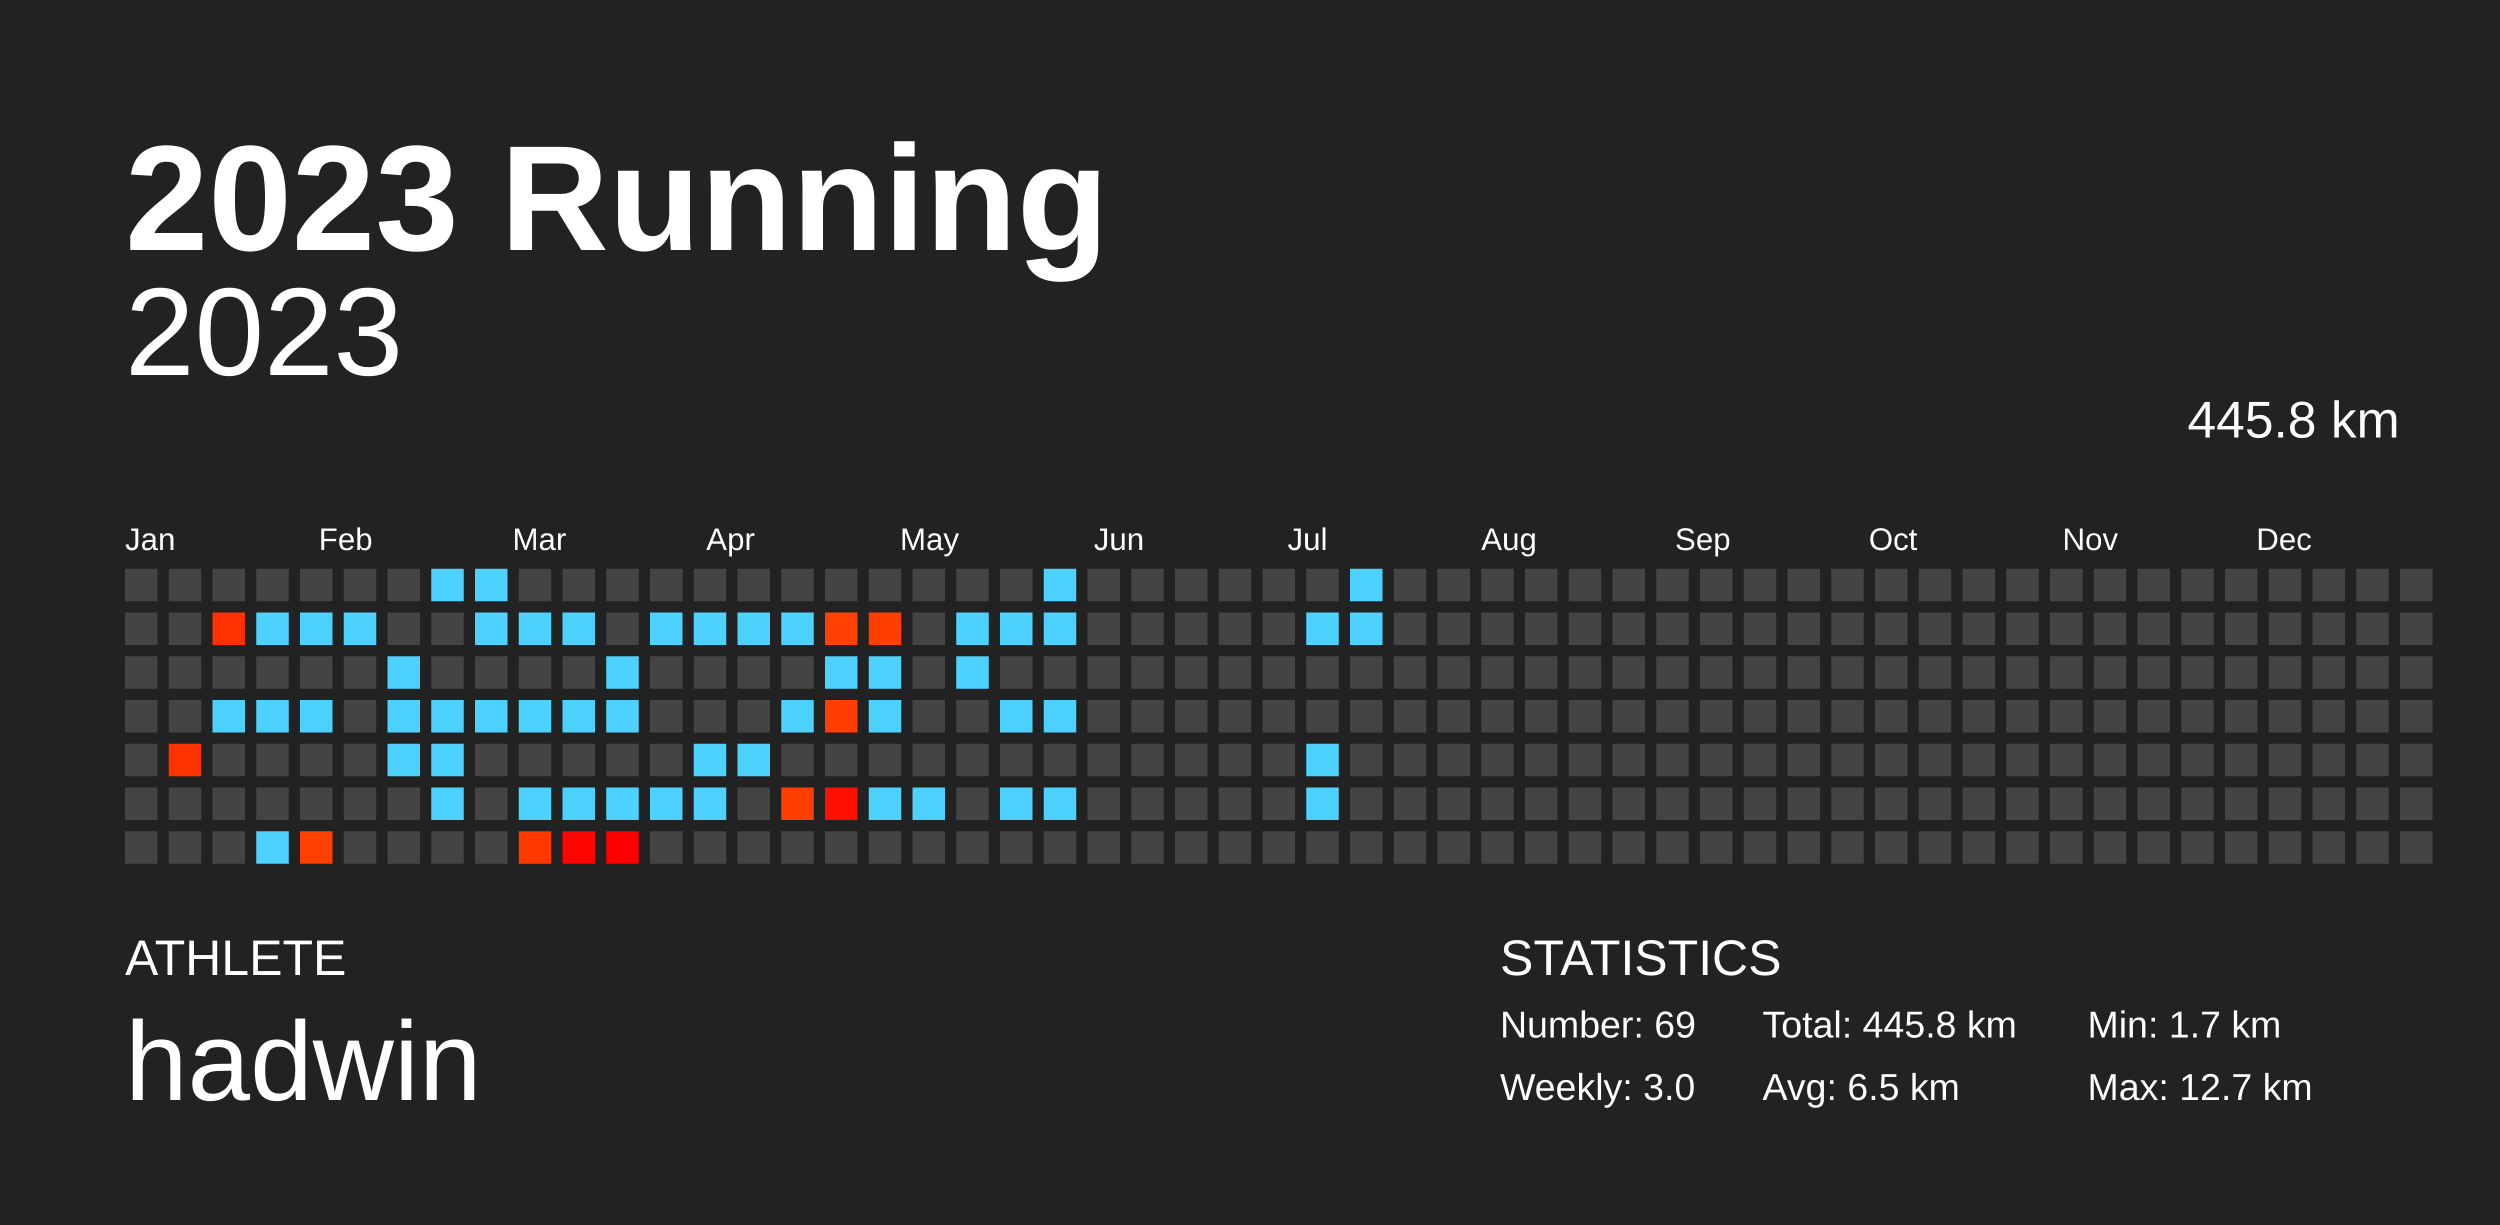
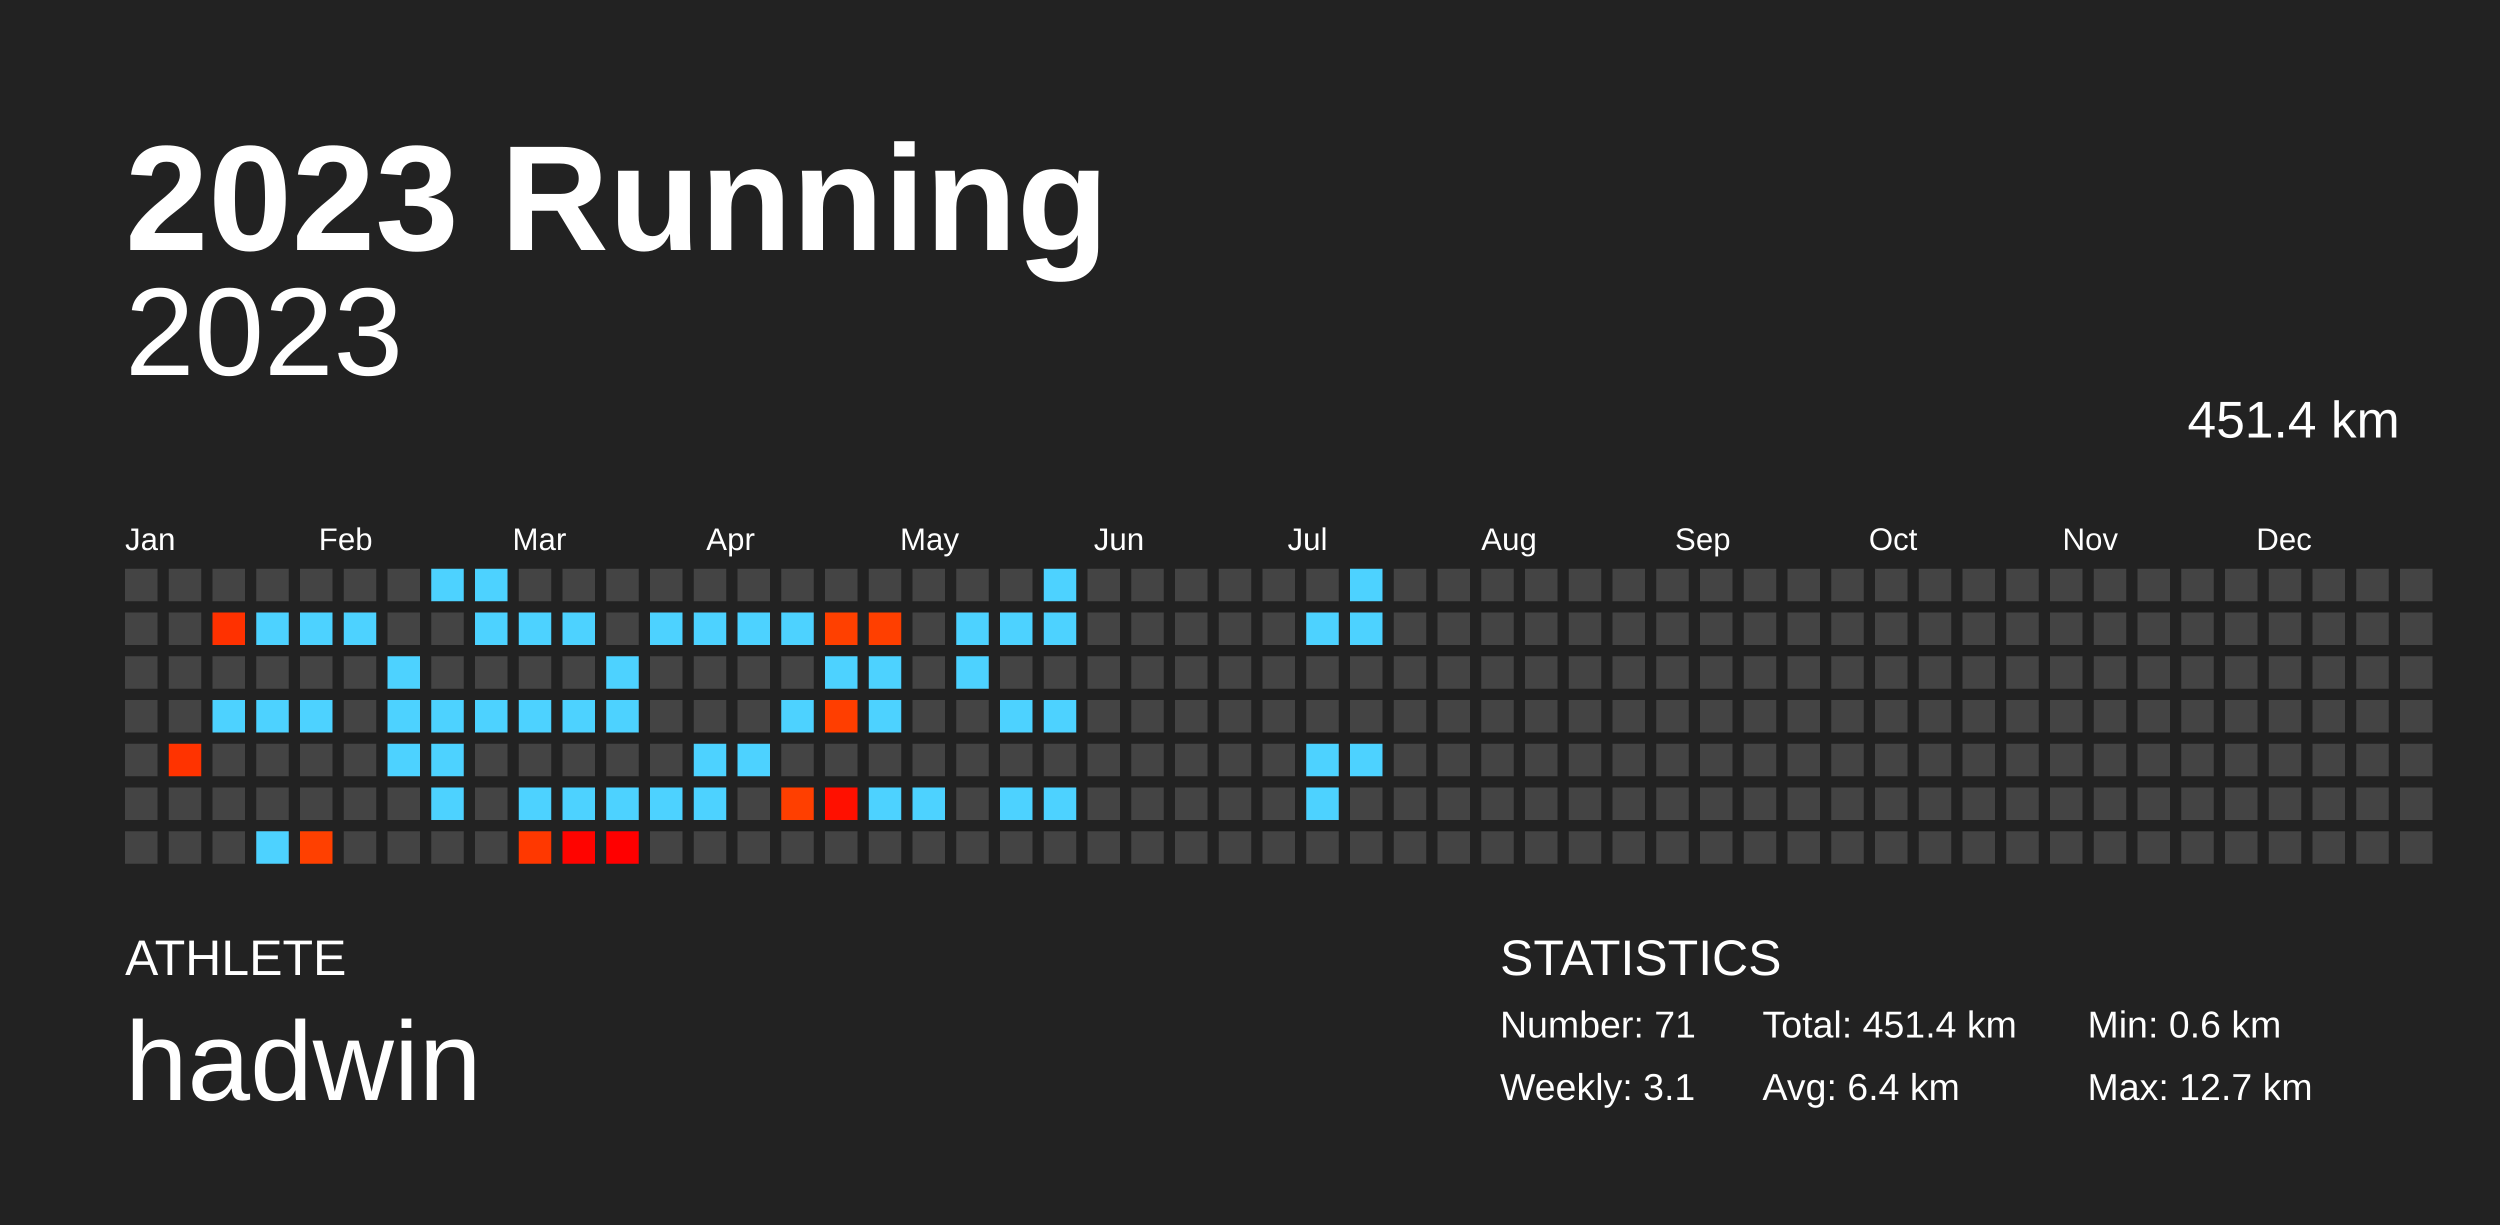
<svg xmlns="http://www.w3.org/2000/svg" baseProfile="full" height="98mm" version="1.1" viewBox="0,0,200,98" width="200mm">
  <defs />
  <rect fill="#222222" height="98" width="200" x="0" y="0" />
  <text fill="#FFFFFF" style="font-size:12px; font-family:Arial; font-weight:bold;" x="10" y="20">2023 Running</text>
  <text fill="#FFFFFF" style="font-size:4px; font-family:Arial" x="10" y="78">ATHLETE</text>
  <text fill="#FFFFFF" style="font-size:9px; font-family:Arial" x="10" y="88">hadwin</text>
  <text fill="#FFFFFF" style="font-size:4px; font-family:Arial" x="120" y="78">STATISTICS</text>
-   <text fill="#FFFFFF" style="font-size:3px; font-family:Arial" x="120" y="83">Number: 69</text>
-   <text fill="#FFFFFF" style="font-size:3px; font-family:Arial" x="120" y="88">Weekly: 3.0</text>
-   <text fill="#FFFFFF" style="font-size:3px; font-family:Arial" x="141" y="83">Total: 445.8 km</text>
-   <text fill="#FFFFFF" style="font-size:3px; font-family:Arial" x="141" y="88">Avg: 6.5 km</text>
-   <text fill="#FFFFFF" style="font-size:3px; font-family:Arial" x="167" y="83">Min: 1.7 km</text>
+   <text fill="#FFFFFF" style="font-size:3px; font-family:Arial" x="120" y="83">Number: 71</text>
+   <text fill="#FFFFFF" style="font-size:3px; font-family:Arial" x="120" y="88">Weekly: 3.1</text>
+   <text fill="#FFFFFF" style="font-size:3px; font-family:Arial" x="141" y="83">Total: 451.4 km</text>
+   <text fill="#FFFFFF" style="font-size:3px; font-family:Arial" x="141" y="88">Avg: 6.4 km</text>
+   <text fill="#FFFFFF" style="font-size:3px; font-family:Arial" x="167" y="83">Min: 0.6 km</text>
  <text fill="#FFFFFF" style="font-size:3px; font-family:Arial" x="167" y="88">Max: 12.7 km</text>
  <text alignment-baseline="hanging" fill="#FFFFFF" style="font-size:10.0px; font-family:Arial;" x="10" y="30">2023</text>
-   <text alignment-baseline="hanging" fill="#FFFFFF" style="font-size:4.125px; font-family:Arial;" x="175" y="35">445.8 km</text>
+   <text alignment-baseline="hanging" fill="#FFFFFF" style="font-size:4.125px; font-family:Arial;" x="175" y="35">451.4 km</text>
  <text fill="#FFFFFF" style="font-size:2.5px; font-family:Arial" x="10.0" y="44">Jan</text>
  <text fill="#FFFFFF" style="font-size:2.5px; font-family:Arial" x="25.5" y="44">Feb</text>
  <text fill="#FFFFFF" style="font-size:2.5px; font-family:Arial" x="41.0" y="44">Mar</text>
  <text fill="#FFFFFF" style="font-size:2.5px; font-family:Arial" x="56.5" y="44">Apr</text>
  <text fill="#FFFFFF" style="font-size:2.5px; font-family:Arial" x="72.0" y="44">May</text>
  <text fill="#FFFFFF" style="font-size:2.5px; font-family:Arial" x="87.5" y="44">Jun</text>
  <text fill="#FFFFFF" style="font-size:2.5px; font-family:Arial" x="103.0" y="44">Jul</text>
  <text fill="#FFFFFF" style="font-size:2.5px; font-family:Arial" x="118.5" y="44">Aug</text>
  <text fill="#FFFFFF" style="font-size:2.5px; font-family:Arial" x="134.0" y="44">Sep</text>
  <text fill="#FFFFFF" style="font-size:2.5px; font-family:Arial" x="149.5" y="44">Oct</text>
  <text fill="#FFFFFF" style="font-size:2.5px; font-family:Arial" x="165.0" y="44">Nov</text>
  <text fill="#FFFFFF" style="font-size:2.5px; font-family:Arial" x="180.5" y="44">Dec</text>
  <rect fill="#444444" height="2.6" width="2.6" x="10.0" y="45.5" />
  <rect fill="#444444" height="2.6" width="2.6" x="10.0" y="49.0" />
  <rect fill="#444444" height="2.6" width="2.6" x="10.0" y="52.5" />
  <rect fill="#444444" height="2.6" width="2.6" x="10.0" y="56.0" />
  <rect fill="#444444" height="2.6" width="2.6" x="10.0" y="59.5" />
  <rect fill="#444444" height="2.6" width="2.6" x="10.0" y="63.0" />
  <rect fill="#444444" height="2.6" width="2.6" x="10.0" y="66.5" />
  <rect fill="#444444" height="2.6" width="2.6" x="13.5" y="45.5" />
  <rect fill="#444444" height="2.6" width="2.6" x="13.5" y="49.0" />
  <rect fill="#444444" height="2.6" width="2.6" x="13.5" y="52.5" />
  <rect fill="#444444" height="2.6" width="2.6" x="13.5" y="56.0" />
  <rect fill="#ff3300" height="2.6" width="2.6" x="13.5" y="59.5" />
  <rect fill="#444444" height="2.6" width="2.6" x="13.5" y="63.0" />
  <rect fill="#444444" height="2.6" width="2.6" x="13.5" y="66.5" />
  <rect fill="#444444" height="2.6" width="2.6" x="17.0" y="45.5" />
  <rect fill="#ff3100" height="2.6" width="2.6" x="17.0" y="49.0" />
  <rect fill="#444444" height="2.6" width="2.6" x="17.0" y="52.5" />
  <rect fill="#4dd2ff" height="2.6" width="2.6" x="17.0" y="56.0" />
  <rect fill="#444444" height="2.6" width="2.6" x="17.0" y="59.5" />
  <rect fill="#444444" height="2.6" width="2.6" x="17.0" y="63.0" />
  <rect fill="#444444" height="2.6" width="2.6" x="17.0" y="66.5" />
  <rect fill="#444444" height="2.6" width="2.6" x="20.5" y="45.5" />
  <rect fill="#4dd2ff" height="2.6" width="2.6" x="20.5" y="49.0" />
  <rect fill="#444444" height="2.6" width="2.6" x="20.5" y="52.5" />
  <rect fill="#4dd2ff" height="2.6" width="2.6" x="20.5" y="56.0" />
  <rect fill="#444444" height="2.6" width="2.6" x="20.5" y="59.5" />
  <rect fill="#444444" height="2.6" width="2.6" x="20.5" y="63.0" />
  <rect fill="#4dd2ff" height="2.6" width="2.6" x="20.5" y="66.5" />
  <rect fill="#444444" height="2.6" width="2.6" x="24.0" y="45.5" />
  <rect fill="#4dd2ff" height="2.6" width="2.6" x="24.0" y="49.0" />
  <rect fill="#444444" height="2.6" width="2.6" x="24.0" y="52.5" />
  <rect fill="#4dd2ff" height="2.6" width="2.6" x="24.0" y="56.0" />
  <rect fill="#444444" height="2.6" width="2.6" x="24.0" y="59.5" />
  <rect fill="#444444" height="2.6" width="2.6" x="24.0" y="63.0" />
  <rect fill="#ff4000" height="2.6" width="2.6" x="24.0" y="66.5" />
  <rect fill="#444444" height="2.6" width="2.6" x="27.5" y="45.5" />
  <rect fill="#4dd2ff" height="2.6" width="2.6" x="27.5" y="49.0" />
  <rect fill="#444444" height="2.6" width="2.6" x="27.5" y="52.5" />
  <rect fill="#444444" height="2.6" width="2.6" x="27.5" y="56.0" />
  <rect fill="#444444" height="2.6" width="2.6" x="27.5" y="59.5" />
  <rect fill="#444444" height="2.6" width="2.6" x="27.5" y="63.0" />
  <rect fill="#444444" height="2.6" width="2.6" x="27.5" y="66.5" />
  <rect fill="#444444" height="2.6" width="2.6" x="31.0" y="45.5" />
  <rect fill="#444444" height="2.6" width="2.6" x="31.0" y="49.0" />
  <rect fill="#4dd2ff" height="2.6" width="2.6" x="31.0" y="52.5" />
  <rect fill="#4dd2ff" height="2.6" width="2.6" x="31.0" y="56.0" />
  <rect fill="#4dd2ff" height="2.6" width="2.6" x="31.0" y="59.5" />
  <rect fill="#444444" height="2.6" width="2.6" x="31.0" y="63.0" />
  <rect fill="#444444" height="2.6" width="2.6" x="31.0" y="66.5" />
  <rect fill="#4dd2ff" height="2.6" width="2.6" x="34.5" y="45.5" />
  <rect fill="#444444" height="2.6" width="2.6" x="34.5" y="49.0" />
  <rect fill="#444444" height="2.6" width="2.6" x="34.5" y="52.5" />
  <rect fill="#4dd2ff" height="2.6" width="2.6" x="34.5" y="56.0" />
  <rect fill="#4dd2ff" height="2.6" width="2.6" x="34.5" y="59.5" />
  <rect fill="#4dd2ff" height="2.6" width="2.6" x="34.5" y="63.0" />
  <rect fill="#444444" height="2.6" width="2.6" x="34.5" y="66.5" />
  <rect fill="#4dd2ff" height="2.6" width="2.6" x="38.0" y="45.5" />
  <rect fill="#4dd2ff" height="2.6" width="2.6" x="38.0" y="49.0" />
  <rect fill="#444444" height="2.6" width="2.6" x="38.0" y="52.5" />
  <rect fill="#4dd2ff" height="2.6" width="2.6" x="38.0" y="56.0" />
  <rect fill="#444444" height="2.6" width="2.6" x="38.0" y="59.5" />
  <rect fill="#444444" height="2.6" width="2.6" x="38.0" y="63.0" />
  <rect fill="#444444" height="2.6" width="2.6" x="38.0" y="66.5" />
  <rect fill="#444444" height="2.6" width="2.6" x="41.5" y="45.5" />
  <rect fill="#4dd2ff" height="2.6" width="2.6" x="41.5" y="49.0" />
  <rect fill="#444444" height="2.6" width="2.6" x="41.5" y="52.5" />
  <rect fill="#4dd2ff" height="2.6" width="2.6" x="41.5" y="56.0" />
  <rect fill="#444444" height="2.6" width="2.6" x="41.5" y="59.5" />
  <rect fill="#4dd2ff" height="2.6" width="2.6" x="41.5" y="63.0" />
  <rect fill="#ff3800" height="2.6" width="2.6" x="41.5" y="66.5" />
  <rect fill="#444444" height="2.6" width="2.6" x="45.0" y="45.5" />
  <rect fill="#4dd2ff" height="2.6" width="2.6" x="45.0" y="49.0" />
  <rect fill="#444444" height="2.6" width="2.6" x="45.0" y="52.5" />
  <rect fill="#4dd2ff" height="2.6" width="2.6" x="45.0" y="56.0" />
  <rect fill="#444444" height="2.6" width="2.6" x="45.0" y="59.5" />
  <rect fill="#4dd2ff" height="2.6" width="2.6" x="45.0" y="63.0" />
  <rect fill="#ff0400" height="2.6" width="2.6" x="45.0" y="66.5" />
  <rect fill="#444444" height="2.6" width="2.6" x="48.5" y="45.5" />
  <rect fill="#444444" height="2.6" width="2.6" x="48.5" y="49.0" />
  <rect fill="#4dd2ff" height="2.6" width="2.6" x="48.5" y="52.5" />
  <rect fill="#4dd2ff" height="2.6" width="2.6" x="48.5" y="56.0" />
  <rect fill="#444444" height="2.6" width="2.6" x="48.5" y="59.5" />
  <rect fill="#4dd2ff" height="2.6" width="2.6" x="48.5" y="63.0" />
  <rect fill="#ff0000" height="2.6" width="2.6" x="48.5" y="66.5" />
  <rect fill="#444444" height="2.6" width="2.6" x="52.0" y="45.5" />
  <rect fill="#4dd2ff" height="2.6" width="2.6" x="52.0" y="49.0" />
  <rect fill="#444444" height="2.6" width="2.6" x="52.0" y="52.5" />
  <rect fill="#444444" height="2.6" width="2.6" x="52.0" y="56.0" />
  <rect fill="#444444" height="2.6" width="2.6" x="52.0" y="59.5" />
  <rect fill="#4dd2ff" height="2.6" width="2.6" x="52.0" y="63.0" />
  <rect fill="#444444" height="2.6" width="2.6" x="52.0" y="66.5" />
  <rect fill="#444444" height="2.6" width="2.6" x="55.5" y="45.5" />
  <rect fill="#4dd2ff" height="2.6" width="2.6" x="55.5" y="49.0" />
  <rect fill="#444444" height="2.6" width="2.6" x="55.5" y="52.5" />
  <rect fill="#444444" height="2.6" width="2.6" x="55.5" y="56.0" />
  <rect fill="#4dd2ff" height="2.6" width="2.6" x="55.5" y="59.5" />
  <rect fill="#4dd2ff" height="2.6" width="2.6" x="55.5" y="63.0" />
  <rect fill="#444444" height="2.6" width="2.6" x="55.5" y="66.5" />
  <rect fill="#444444" height="2.6" width="2.6" x="59.0" y="45.5" />
  <rect fill="#4dd2ff" height="2.6" width="2.6" x="59.0" y="49.0" />
  <rect fill="#444444" height="2.6" width="2.6" x="59.0" y="52.5" />
  <rect fill="#444444" height="2.6" width="2.6" x="59.0" y="56.0" />
  <rect fill="#4dd2ff" height="2.6" width="2.6" x="59.0" y="59.5" />
  <rect fill="#444444" height="2.6" width="2.6" x="59.0" y="63.0" />
  <rect fill="#444444" height="2.6" width="2.6" x="59.0" y="66.5" />
  <rect fill="#444444" height="2.6" width="2.6" x="62.5" y="45.5" />
  <rect fill="#4dd2ff" height="2.6" width="2.6" x="62.5" y="49.0" />
  <rect fill="#444444" height="2.6" width="2.6" x="62.5" y="52.5" />
  <rect fill="#4dd2ff" height="2.6" width="2.6" x="62.5" y="56.0" />
  <rect fill="#444444" height="2.6" width="2.6" x="62.5" y="59.5" />
  <rect fill="#ff3f00" height="2.6" width="2.6" x="62.5" y="63.0" />
  <rect fill="#444444" height="2.6" width="2.6" x="62.5" y="66.5" />
  <rect fill="#444444" height="2.6" width="2.6" x="66.0" y="45.5" />
  <rect fill="#ff4000" height="2.6" width="2.6" x="66.0" y="49.0" />
  <rect fill="#4dd2ff" height="2.6" width="2.6" x="66.0" y="52.5" />
  <rect fill="#ff3e00" height="2.6" width="2.6" x="66.0" y="56.0" />
  <rect fill="#444444" height="2.6" width="2.6" x="66.0" y="59.5" />
  <rect fill="#ff1000" height="2.6" width="2.6" x="66.0" y="63.0" />
  <rect fill="#444444" height="2.6" width="2.6" x="66.0" y="66.5" />
  <rect fill="#444444" height="2.6" width="2.6" x="69.5" y="45.5" />
  <rect fill="#ff3f00" height="2.6" width="2.6" x="69.5" y="49.0" />
  <rect fill="#4dd2ff" height="2.6" width="2.6" x="69.5" y="52.5" />
  <rect fill="#4dd2ff" height="2.6" width="2.6" x="69.5" y="56.0" />
  <rect fill="#444444" height="2.6" width="2.6" x="69.5" y="59.5" />
  <rect fill="#4dd2ff" height="2.6" width="2.6" x="69.5" y="63.0" />
  <rect fill="#444444" height="2.6" width="2.6" x="69.5" y="66.5" />
  <rect fill="#444444" height="2.6" width="2.6" x="73.0" y="45.5" />
  <rect fill="#444444" height="2.6" width="2.6" x="73.0" y="49.0" />
  <rect fill="#444444" height="2.6" width="2.6" x="73.0" y="52.5" />
  <rect fill="#444444" height="2.6" width="2.6" x="73.0" y="56.0" />
  <rect fill="#444444" height="2.6" width="2.6" x="73.0" y="59.5" />
  <rect fill="#4dd2ff" height="2.6" width="2.6" x="73.0" y="63.0" />
  <rect fill="#444444" height="2.6" width="2.6" x="73.0" y="66.5" />
  <rect fill="#444444" height="2.6" width="2.6" x="76.5" y="45.5" />
  <rect fill="#4dd2ff" height="2.6" width="2.6" x="76.5" y="49.0" />
  <rect fill="#4dd2ff" height="2.6" width="2.6" x="76.5" y="52.5" />
  <rect fill="#444444" height="2.6" width="2.6" x="76.5" y="56.0" />
  <rect fill="#444444" height="2.6" width="2.6" x="76.5" y="59.5" />
  <rect fill="#444444" height="2.6" width="2.6" x="76.5" y="63.0" />
  <rect fill="#444444" height="2.6" width="2.6" x="76.5" y="66.5" />
  <rect fill="#444444" height="2.6" width="2.6" x="80.0" y="45.5" />
  <rect fill="#4dd2ff" height="2.6" width="2.6" x="80.0" y="49.0" />
  <rect fill="#444444" height="2.6" width="2.6" x="80.0" y="52.5" />
  <rect fill="#4dd2ff" height="2.6" width="2.6" x="80.0" y="56.0" />
  <rect fill="#444444" height="2.6" width="2.6" x="80.0" y="59.5" />
  <rect fill="#4dd2ff" height="2.6" width="2.6" x="80.0" y="63.0" />
  <rect fill="#444444" height="2.6" width="2.6" x="80.0" y="66.5" />
  <rect fill="#4dd2ff" height="2.6" width="2.6" x="83.5" y="45.5" />
  <rect fill="#4dd2ff" height="2.6" width="2.6" x="83.5" y="49.0" />
  <rect fill="#444444" height="2.6" width="2.6" x="83.5" y="52.5" />
  <rect fill="#4dd2ff" height="2.6" width="2.6" x="83.5" y="56.0" />
  <rect fill="#444444" height="2.6" width="2.6" x="83.5" y="59.5" />
  <rect fill="#4dd2ff" height="2.6" width="2.6" x="83.5" y="63.0" />
  <rect fill="#444444" height="2.6" width="2.6" x="83.5" y="66.5" />
  <rect fill="#444444" height="2.6" width="2.6" x="87.0" y="45.5" />
  <rect fill="#444444" height="2.6" width="2.6" x="87.0" y="49.0" />
  <rect fill="#444444" height="2.6" width="2.6" x="87.0" y="52.5" />
  <rect fill="#444444" height="2.6" width="2.6" x="87.0" y="56.0" />
  <rect fill="#444444" height="2.6" width="2.6" x="87.0" y="59.5" />
  <rect fill="#444444" height="2.6" width="2.6" x="87.0" y="63.0" />
  <rect fill="#444444" height="2.6" width="2.6" x="87.0" y="66.5" />
  <rect fill="#444444" height="2.6" width="2.6" x="90.5" y="45.5" />
  <rect fill="#444444" height="2.6" width="2.6" x="90.5" y="49.0" />
  <rect fill="#444444" height="2.6" width="2.6" x="90.5" y="52.5" />
  <rect fill="#444444" height="2.6" width="2.6" x="90.5" y="56.0" />
  <rect fill="#444444" height="2.6" width="2.6" x="90.5" y="59.5" />
  <rect fill="#444444" height="2.6" width="2.6" x="90.5" y="63.0" />
  <rect fill="#444444" height="2.6" width="2.6" x="90.5" y="66.5" />
  <rect fill="#444444" height="2.6" width="2.6" x="94.0" y="45.5" />
  <rect fill="#444444" height="2.6" width="2.6" x="94.0" y="49.0" />
  <rect fill="#444444" height="2.6" width="2.6" x="94.0" y="52.5" />
  <rect fill="#444444" height="2.6" width="2.6" x="94.0" y="56.0" />
  <rect fill="#444444" height="2.6" width="2.6" x="94.0" y="59.5" />
  <rect fill="#444444" height="2.6" width="2.6" x="94.0" y="63.0" />
  <rect fill="#444444" height="2.6" width="2.6" x="94.0" y="66.5" />
  <rect fill="#444444" height="2.6" width="2.6" x="97.5" y="45.5" />
  <rect fill="#444444" height="2.6" width="2.6" x="97.5" y="49.0" />
  <rect fill="#444444" height="2.6" width="2.6" x="97.5" y="52.5" />
  <rect fill="#444444" height="2.6" width="2.6" x="97.5" y="56.0" />
  <rect fill="#444444" height="2.6" width="2.6" x="97.5" y="59.5" />
  <rect fill="#444444" height="2.6" width="2.6" x="97.5" y="63.0" />
  <rect fill="#444444" height="2.6" width="2.6" x="97.5" y="66.5" />
  <rect fill="#444444" height="2.6" width="2.6" x="101.0" y="45.5" />
  <rect fill="#444444" height="2.6" width="2.6" x="101.0" y="49.0" />
  <rect fill="#444444" height="2.6" width="2.6" x="101.0" y="52.5" />
  <rect fill="#444444" height="2.6" width="2.6" x="101.0" y="56.0" />
  <rect fill="#444444" height="2.6" width="2.6" x="101.0" y="59.5" />
  <rect fill="#444444" height="2.6" width="2.6" x="101.0" y="63.0" />
  <rect fill="#444444" height="2.6" width="2.6" x="101.0" y="66.5" />
  <rect fill="#444444" height="2.6" width="2.6" x="104.5" y="45.5" />
  <rect fill="#4dd2ff" height="2.6" width="2.6" x="104.5" y="49.0" />
  <rect fill="#444444" height="2.6" width="2.6" x="104.5" y="52.5" />
  <rect fill="#444444" height="2.6" width="2.6" x="104.5" y="56.0" />
  <rect fill="#4dd2ff" height="2.6" width="2.6" x="104.5" y="59.5" />
  <rect fill="#4dd2ff" height="2.6" width="2.6" x="104.5" y="63.0" />
  <rect fill="#444444" height="2.6" width="2.6" x="104.5" y="66.5" />
  <rect fill="#4dd2ff" height="2.6" width="2.6" x="108.0" y="45.5" />
  <rect fill="#4dd2ff" height="2.6" width="2.6" x="108.0" y="49.0" />
  <rect fill="#444444" height="2.6" width="2.6" x="108.0" y="52.5" />
  <rect fill="#444444" height="2.6" width="2.6" x="108.0" y="56.0" />
-   <rect fill="#444444" height="2.6" width="2.6" x="108.0" y="59.5" />
+   <rect fill="#4dd2ff" height="2.6" width="2.6" x="108.0" y="59.5" />
  <rect fill="#444444" height="2.6" width="2.6" x="108.0" y="63.0" />
  <rect fill="#444444" height="2.6" width="2.6" x="108.0" y="66.5" />
  <rect fill="#444444" height="2.6" width="2.6" x="111.5" y="45.5" />
  <rect fill="#444444" height="2.6" width="2.6" x="111.5" y="49.0" />
  <rect fill="#444444" height="2.6" width="2.6" x="111.5" y="52.5" />
  <rect fill="#444444" height="2.6" width="2.6" x="111.5" y="56.0" />
  <rect fill="#444444" height="2.6" width="2.6" x="111.5" y="59.5" />
  <rect fill="#444444" height="2.6" width="2.6" x="111.5" y="63.0" />
  <rect fill="#444444" height="2.6" width="2.6" x="111.5" y="66.5" />
  <rect fill="#444444" height="2.6" width="2.6" x="115.0" y="45.5" />
  <rect fill="#444444" height="2.6" width="2.6" x="115.0" y="49.0" />
  <rect fill="#444444" height="2.6" width="2.6" x="115.0" y="52.5" />
  <rect fill="#444444" height="2.6" width="2.6" x="115.0" y="56.0" />
  <rect fill="#444444" height="2.6" width="2.6" x="115.0" y="59.5" />
  <rect fill="#444444" height="2.6" width="2.6" x="115.0" y="63.0" />
  <rect fill="#444444" height="2.6" width="2.6" x="115.0" y="66.5" />
  <rect fill="#444444" height="2.6" width="2.6" x="118.5" y="45.5" />
  <rect fill="#444444" height="2.6" width="2.6" x="118.5" y="49.0" />
  <rect fill="#444444" height="2.6" width="2.6" x="118.5" y="52.5" />
  <rect fill="#444444" height="2.6" width="2.6" x="118.5" y="56.0" />
  <rect fill="#444444" height="2.6" width="2.6" x="118.5" y="59.5" />
  <rect fill="#444444" height="2.6" width="2.6" x="118.5" y="63.0" />
  <rect fill="#444444" height="2.6" width="2.6" x="118.5" y="66.5" />
  <rect fill="#444444" height="2.6" width="2.6" x="122.0" y="45.5" />
  <rect fill="#444444" height="2.6" width="2.6" x="122.0" y="49.0" />
  <rect fill="#444444" height="2.6" width="2.6" x="122.0" y="52.5" />
  <rect fill="#444444" height="2.6" width="2.6" x="122.0" y="56.0" />
  <rect fill="#444444" height="2.6" width="2.6" x="122.0" y="59.5" />
  <rect fill="#444444" height="2.6" width="2.6" x="122.0" y="63.0" />
  <rect fill="#444444" height="2.6" width="2.6" x="122.0" y="66.5" />
  <rect fill="#444444" height="2.6" width="2.6" x="125.5" y="45.5" />
  <rect fill="#444444" height="2.6" width="2.6" x="125.5" y="49.0" />
  <rect fill="#444444" height="2.6" width="2.6" x="125.5" y="52.5" />
  <rect fill="#444444" height="2.6" width="2.6" x="125.5" y="56.0" />
  <rect fill="#444444" height="2.6" width="2.6" x="125.5" y="59.5" />
  <rect fill="#444444" height="2.6" width="2.6" x="125.5" y="63.0" />
  <rect fill="#444444" height="2.6" width="2.6" x="125.5" y="66.5" />
  <rect fill="#444444" height="2.6" width="2.6" x="129.0" y="45.5" />
  <rect fill="#444444" height="2.6" width="2.6" x="129.0" y="49.0" />
  <rect fill="#444444" height="2.6" width="2.6" x="129.0" y="52.5" />
  <rect fill="#444444" height="2.6" width="2.6" x="129.0" y="56.0" />
  <rect fill="#444444" height="2.6" width="2.6" x="129.0" y="59.5" />
  <rect fill="#444444" height="2.6" width="2.6" x="129.0" y="63.0" />
  <rect fill="#444444" height="2.6" width="2.6" x="129.0" y="66.5" />
  <rect fill="#444444" height="2.6" width="2.6" x="132.5" y="45.5" />
  <rect fill="#444444" height="2.6" width="2.6" x="132.5" y="49.0" />
  <rect fill="#444444" height="2.6" width="2.6" x="132.5" y="52.5" />
  <rect fill="#444444" height="2.6" width="2.6" x="132.5" y="56.0" />
  <rect fill="#444444" height="2.6" width="2.6" x="132.5" y="59.5" />
  <rect fill="#444444" height="2.6" width="2.6" x="132.5" y="63.0" />
  <rect fill="#444444" height="2.6" width="2.6" x="132.5" y="66.5" />
  <rect fill="#444444" height="2.6" width="2.6" x="136.0" y="45.5" />
  <rect fill="#444444" height="2.6" width="2.6" x="136.0" y="49.0" />
  <rect fill="#444444" height="2.6" width="2.6" x="136.0" y="52.5" />
  <rect fill="#444444" height="2.6" width="2.6" x="136.0" y="56.0" />
  <rect fill="#444444" height="2.6" width="2.6" x="136.0" y="59.5" />
  <rect fill="#444444" height="2.6" width="2.6" x="136.0" y="63.0" />
  <rect fill="#444444" height="2.6" width="2.6" x="136.0" y="66.5" />
  <rect fill="#444444" height="2.6" width="2.6" x="139.5" y="45.5" />
  <rect fill="#444444" height="2.6" width="2.6" x="139.5" y="49.0" />
  <rect fill="#444444" height="2.6" width="2.6" x="139.5" y="52.5" />
  <rect fill="#444444" height="2.6" width="2.6" x="139.5" y="56.0" />
  <rect fill="#444444" height="2.6" width="2.6" x="139.5" y="59.5" />
  <rect fill="#444444" height="2.6" width="2.6" x="139.5" y="63.0" />
  <rect fill="#444444" height="2.6" width="2.6" x="139.5" y="66.5" />
  <rect fill="#444444" height="2.6" width="2.6" x="143.0" y="45.5" />
  <rect fill="#444444" height="2.6" width="2.6" x="143.0" y="49.0" />
  <rect fill="#444444" height="2.6" width="2.6" x="143.0" y="52.5" />
  <rect fill="#444444" height="2.6" width="2.6" x="143.0" y="56.0" />
  <rect fill="#444444" height="2.6" width="2.6" x="143.0" y="59.5" />
  <rect fill="#444444" height="2.6" width="2.6" x="143.0" y="63.0" />
  <rect fill="#444444" height="2.6" width="2.6" x="143.0" y="66.5" />
  <rect fill="#444444" height="2.6" width="2.6" x="146.5" y="45.5" />
  <rect fill="#444444" height="2.6" width="2.6" x="146.5" y="49.0" />
  <rect fill="#444444" height="2.6" width="2.6" x="146.5" y="52.5" />
  <rect fill="#444444" height="2.6" width="2.6" x="146.5" y="56.0" />
  <rect fill="#444444" height="2.6" width="2.6" x="146.5" y="59.5" />
  <rect fill="#444444" height="2.6" width="2.6" x="146.5" y="63.0" />
  <rect fill="#444444" height="2.6" width="2.6" x="146.5" y="66.5" />
  <rect fill="#444444" height="2.6" width="2.6" x="150.0" y="45.5" />
  <rect fill="#444444" height="2.6" width="2.6" x="150.0" y="49.0" />
  <rect fill="#444444" height="2.6" width="2.6" x="150.0" y="52.5" />
  <rect fill="#444444" height="2.6" width="2.6" x="150.0" y="56.0" />
  <rect fill="#444444" height="2.6" width="2.6" x="150.0" y="59.5" />
  <rect fill="#444444" height="2.6" width="2.6" x="150.0" y="63.0" />
  <rect fill="#444444" height="2.6" width="2.6" x="150.0" y="66.5" />
  <rect fill="#444444" height="2.6" width="2.6" x="153.5" y="45.5" />
  <rect fill="#444444" height="2.6" width="2.6" x="153.5" y="49.0" />
  <rect fill="#444444" height="2.6" width="2.6" x="153.5" y="52.5" />
  <rect fill="#444444" height="2.6" width="2.6" x="153.5" y="56.0" />
  <rect fill="#444444" height="2.6" width="2.6" x="153.5" y="59.5" />
  <rect fill="#444444" height="2.6" width="2.6" x="153.5" y="63.0" />
  <rect fill="#444444" height="2.6" width="2.6" x="153.5" y="66.5" />
  <rect fill="#444444" height="2.6" width="2.6" x="157.0" y="45.5" />
  <rect fill="#444444" height="2.6" width="2.6" x="157.0" y="49.0" />
  <rect fill="#444444" height="2.6" width="2.6" x="157.0" y="52.5" />
  <rect fill="#444444" height="2.6" width="2.6" x="157.0" y="56.0" />
  <rect fill="#444444" height="2.6" width="2.6" x="157.0" y="59.5" />
  <rect fill="#444444" height="2.6" width="2.6" x="157.0" y="63.0" />
  <rect fill="#444444" height="2.6" width="2.6" x="157.0" y="66.5" />
  <rect fill="#444444" height="2.6" width="2.6" x="160.5" y="45.5" />
  <rect fill="#444444" height="2.6" width="2.6" x="160.5" y="49.0" />
  <rect fill="#444444" height="2.6" width="2.6" x="160.5" y="52.5" />
  <rect fill="#444444" height="2.6" width="2.6" x="160.5" y="56.0" />
  <rect fill="#444444" height="2.6" width="2.6" x="160.5" y="59.5" />
  <rect fill="#444444" height="2.6" width="2.6" x="160.5" y="63.0" />
  <rect fill="#444444" height="2.6" width="2.6" x="160.5" y="66.5" />
  <rect fill="#444444" height="2.6" width="2.6" x="164.0" y="45.5" />
  <rect fill="#444444" height="2.6" width="2.6" x="164.0" y="49.0" />
  <rect fill="#444444" height="2.6" width="2.6" x="164.0" y="52.5" />
  <rect fill="#444444" height="2.6" width="2.6" x="164.0" y="56.0" />
  <rect fill="#444444" height="2.6" width="2.6" x="164.0" y="59.5" />
  <rect fill="#444444" height="2.6" width="2.6" x="164.0" y="63.0" />
  <rect fill="#444444" height="2.6" width="2.6" x="164.0" y="66.5" />
  <rect fill="#444444" height="2.6" width="2.6" x="167.5" y="45.5" />
  <rect fill="#444444" height="2.6" width="2.6" x="167.5" y="49.0" />
  <rect fill="#444444" height="2.6" width="2.6" x="167.5" y="52.5" />
  <rect fill="#444444" height="2.6" width="2.6" x="167.5" y="56.0" />
  <rect fill="#444444" height="2.6" width="2.6" x="167.5" y="59.5" />
  <rect fill="#444444" height="2.6" width="2.6" x="167.5" y="63.0" />
  <rect fill="#444444" height="2.6" width="2.6" x="167.5" y="66.5" />
  <rect fill="#444444" height="2.6" width="2.6" x="171.0" y="45.5" />
  <rect fill="#444444" height="2.6" width="2.6" x="171.0" y="49.0" />
  <rect fill="#444444" height="2.6" width="2.6" x="171.0" y="52.5" />
  <rect fill="#444444" height="2.6" width="2.6" x="171.0" y="56.0" />
  <rect fill="#444444" height="2.6" width="2.6" x="171.0" y="59.5" />
  <rect fill="#444444" height="2.6" width="2.6" x="171.0" y="63.0" />
  <rect fill="#444444" height="2.6" width="2.6" x="171.0" y="66.5" />
  <rect fill="#444444" height="2.6" width="2.6" x="174.5" y="45.5" />
  <rect fill="#444444" height="2.6" width="2.6" x="174.5" y="49.0" />
  <rect fill="#444444" height="2.6" width="2.6" x="174.5" y="52.5" />
  <rect fill="#444444" height="2.6" width="2.6" x="174.5" y="56.0" />
  <rect fill="#444444" height="2.6" width="2.6" x="174.5" y="59.5" />
  <rect fill="#444444" height="2.6" width="2.6" x="174.5" y="63.0" />
  <rect fill="#444444" height="2.6" width="2.6" x="174.5" y="66.5" />
  <rect fill="#444444" height="2.6" width="2.6" x="178.0" y="45.5" />
  <rect fill="#444444" height="2.6" width="2.6" x="178.0" y="49.0" />
  <rect fill="#444444" height="2.6" width="2.6" x="178.0" y="52.5" />
  <rect fill="#444444" height="2.6" width="2.6" x="178.0" y="56.0" />
  <rect fill="#444444" height="2.6" width="2.6" x="178.0" y="59.5" />
  <rect fill="#444444" height="2.6" width="2.6" x="178.0" y="63.0" />
  <rect fill="#444444" height="2.6" width="2.6" x="178.0" y="66.5" />
  <rect fill="#444444" height="2.6" width="2.6" x="181.5" y="45.5" />
  <rect fill="#444444" height="2.6" width="2.6" x="181.5" y="49.0" />
  <rect fill="#444444" height="2.6" width="2.6" x="181.5" y="52.5" />
  <rect fill="#444444" height="2.6" width="2.6" x="181.5" y="56.0" />
  <rect fill="#444444" height="2.6" width="2.6" x="181.5" y="59.5" />
  <rect fill="#444444" height="2.6" width="2.6" x="181.5" y="63.0" />
  <rect fill="#444444" height="2.6" width="2.6" x="181.5" y="66.5" />
  <rect fill="#444444" height="2.6" width="2.6" x="185.0" y="45.5" />
  <rect fill="#444444" height="2.6" width="2.6" x="185.0" y="49.0" />
  <rect fill="#444444" height="2.6" width="2.6" x="185.0" y="52.5" />
  <rect fill="#444444" height="2.6" width="2.6" x="185.0" y="56.0" />
  <rect fill="#444444" height="2.6" width="2.6" x="185.0" y="59.5" />
  <rect fill="#444444" height="2.6" width="2.6" x="185.0" y="63.0" />
  <rect fill="#444444" height="2.6" width="2.6" x="185.0" y="66.5" />
  <rect fill="#444444" height="2.6" width="2.6" x="188.5" y="45.5" />
  <rect fill="#444444" height="2.6" width="2.6" x="188.5" y="49.0" />
  <rect fill="#444444" height="2.6" width="2.6" x="188.5" y="52.5" />
  <rect fill="#444444" height="2.6" width="2.6" x="188.5" y="56.0" />
  <rect fill="#444444" height="2.6" width="2.6" x="188.5" y="59.5" />
  <rect fill="#444444" height="2.6" width="2.6" x="188.5" y="63.0" />
  <rect fill="#444444" height="2.6" width="2.6" x="188.5" y="66.5" />
  <rect fill="#444444" height="2.6" width="2.6" x="192.0" y="45.5" />
  <rect fill="#444444" height="2.6" width="2.6" x="192.0" y="49.0" />
  <rect fill="#444444" height="2.6" width="2.6" x="192.0" y="52.5" />
  <rect fill="#444444" height="2.6" width="2.6" x="192.0" y="56.0" />
  <rect fill="#444444" height="2.6" width="2.6" x="192.0" y="59.5" />
  <rect fill="#444444" height="2.6" width="2.6" x="192.0" y="63.0" />
  <rect fill="#444444" height="2.6" width="2.6" x="192.0" y="66.5" />
</svg>
